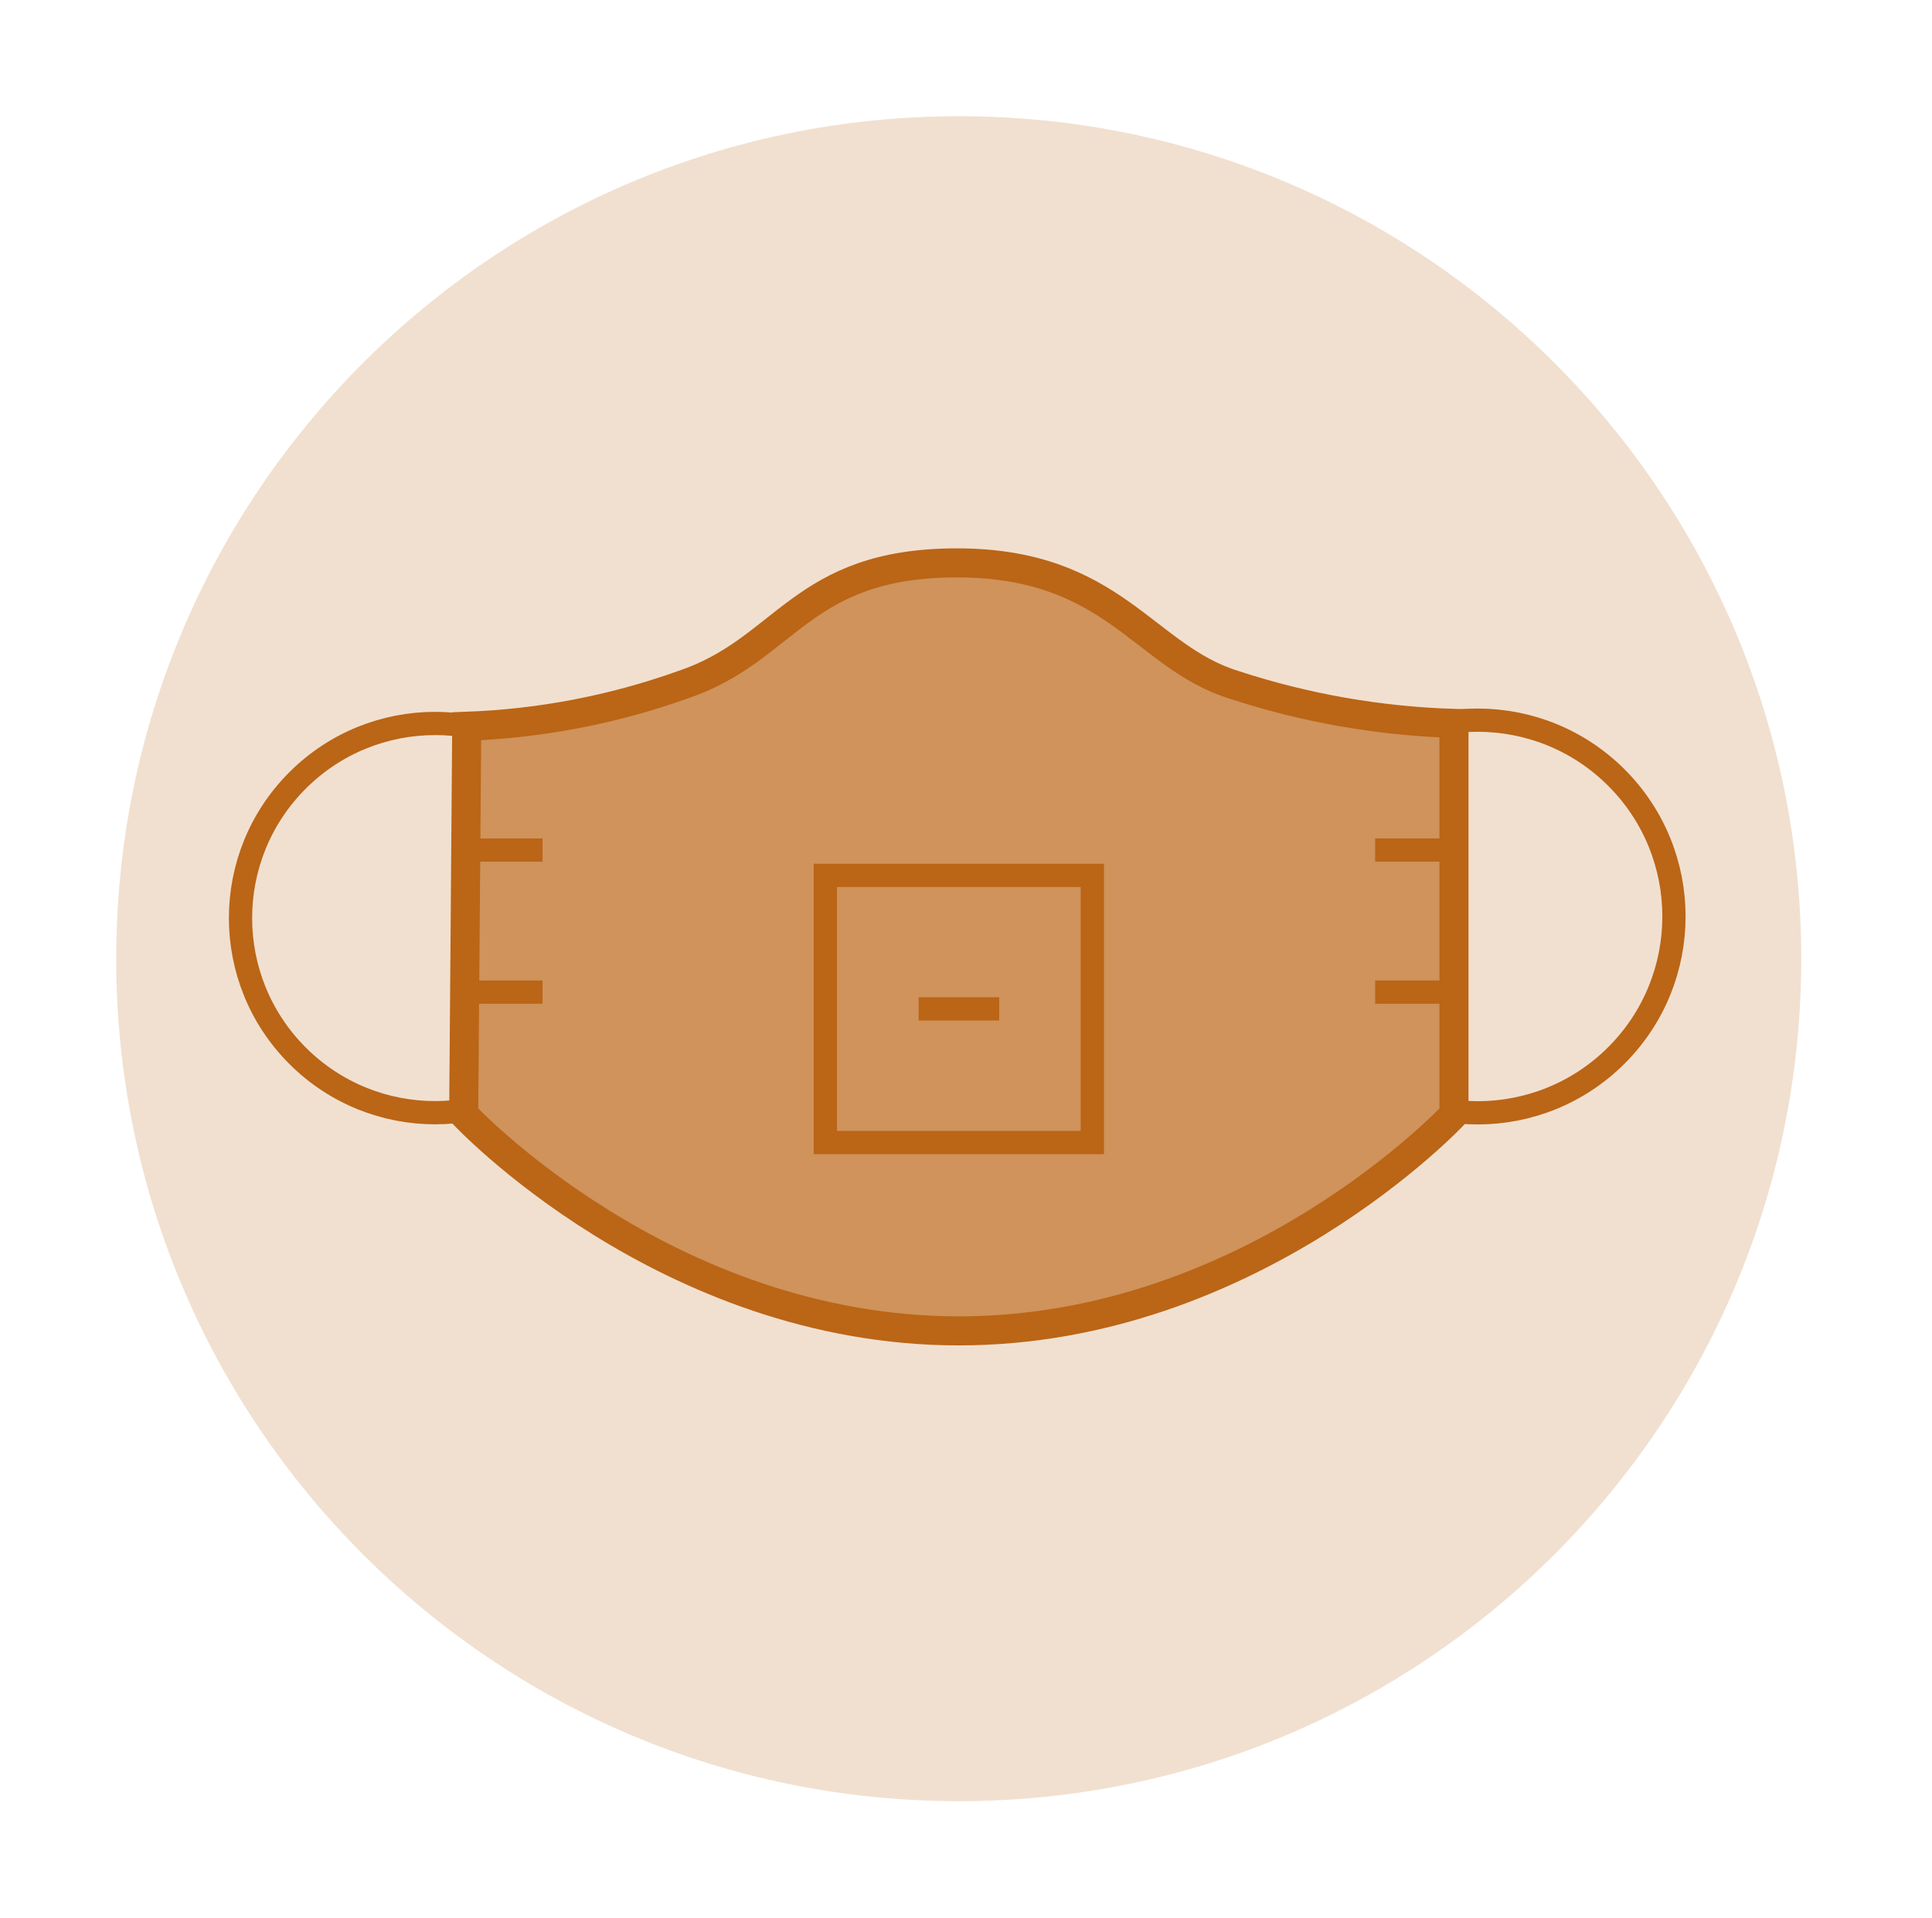
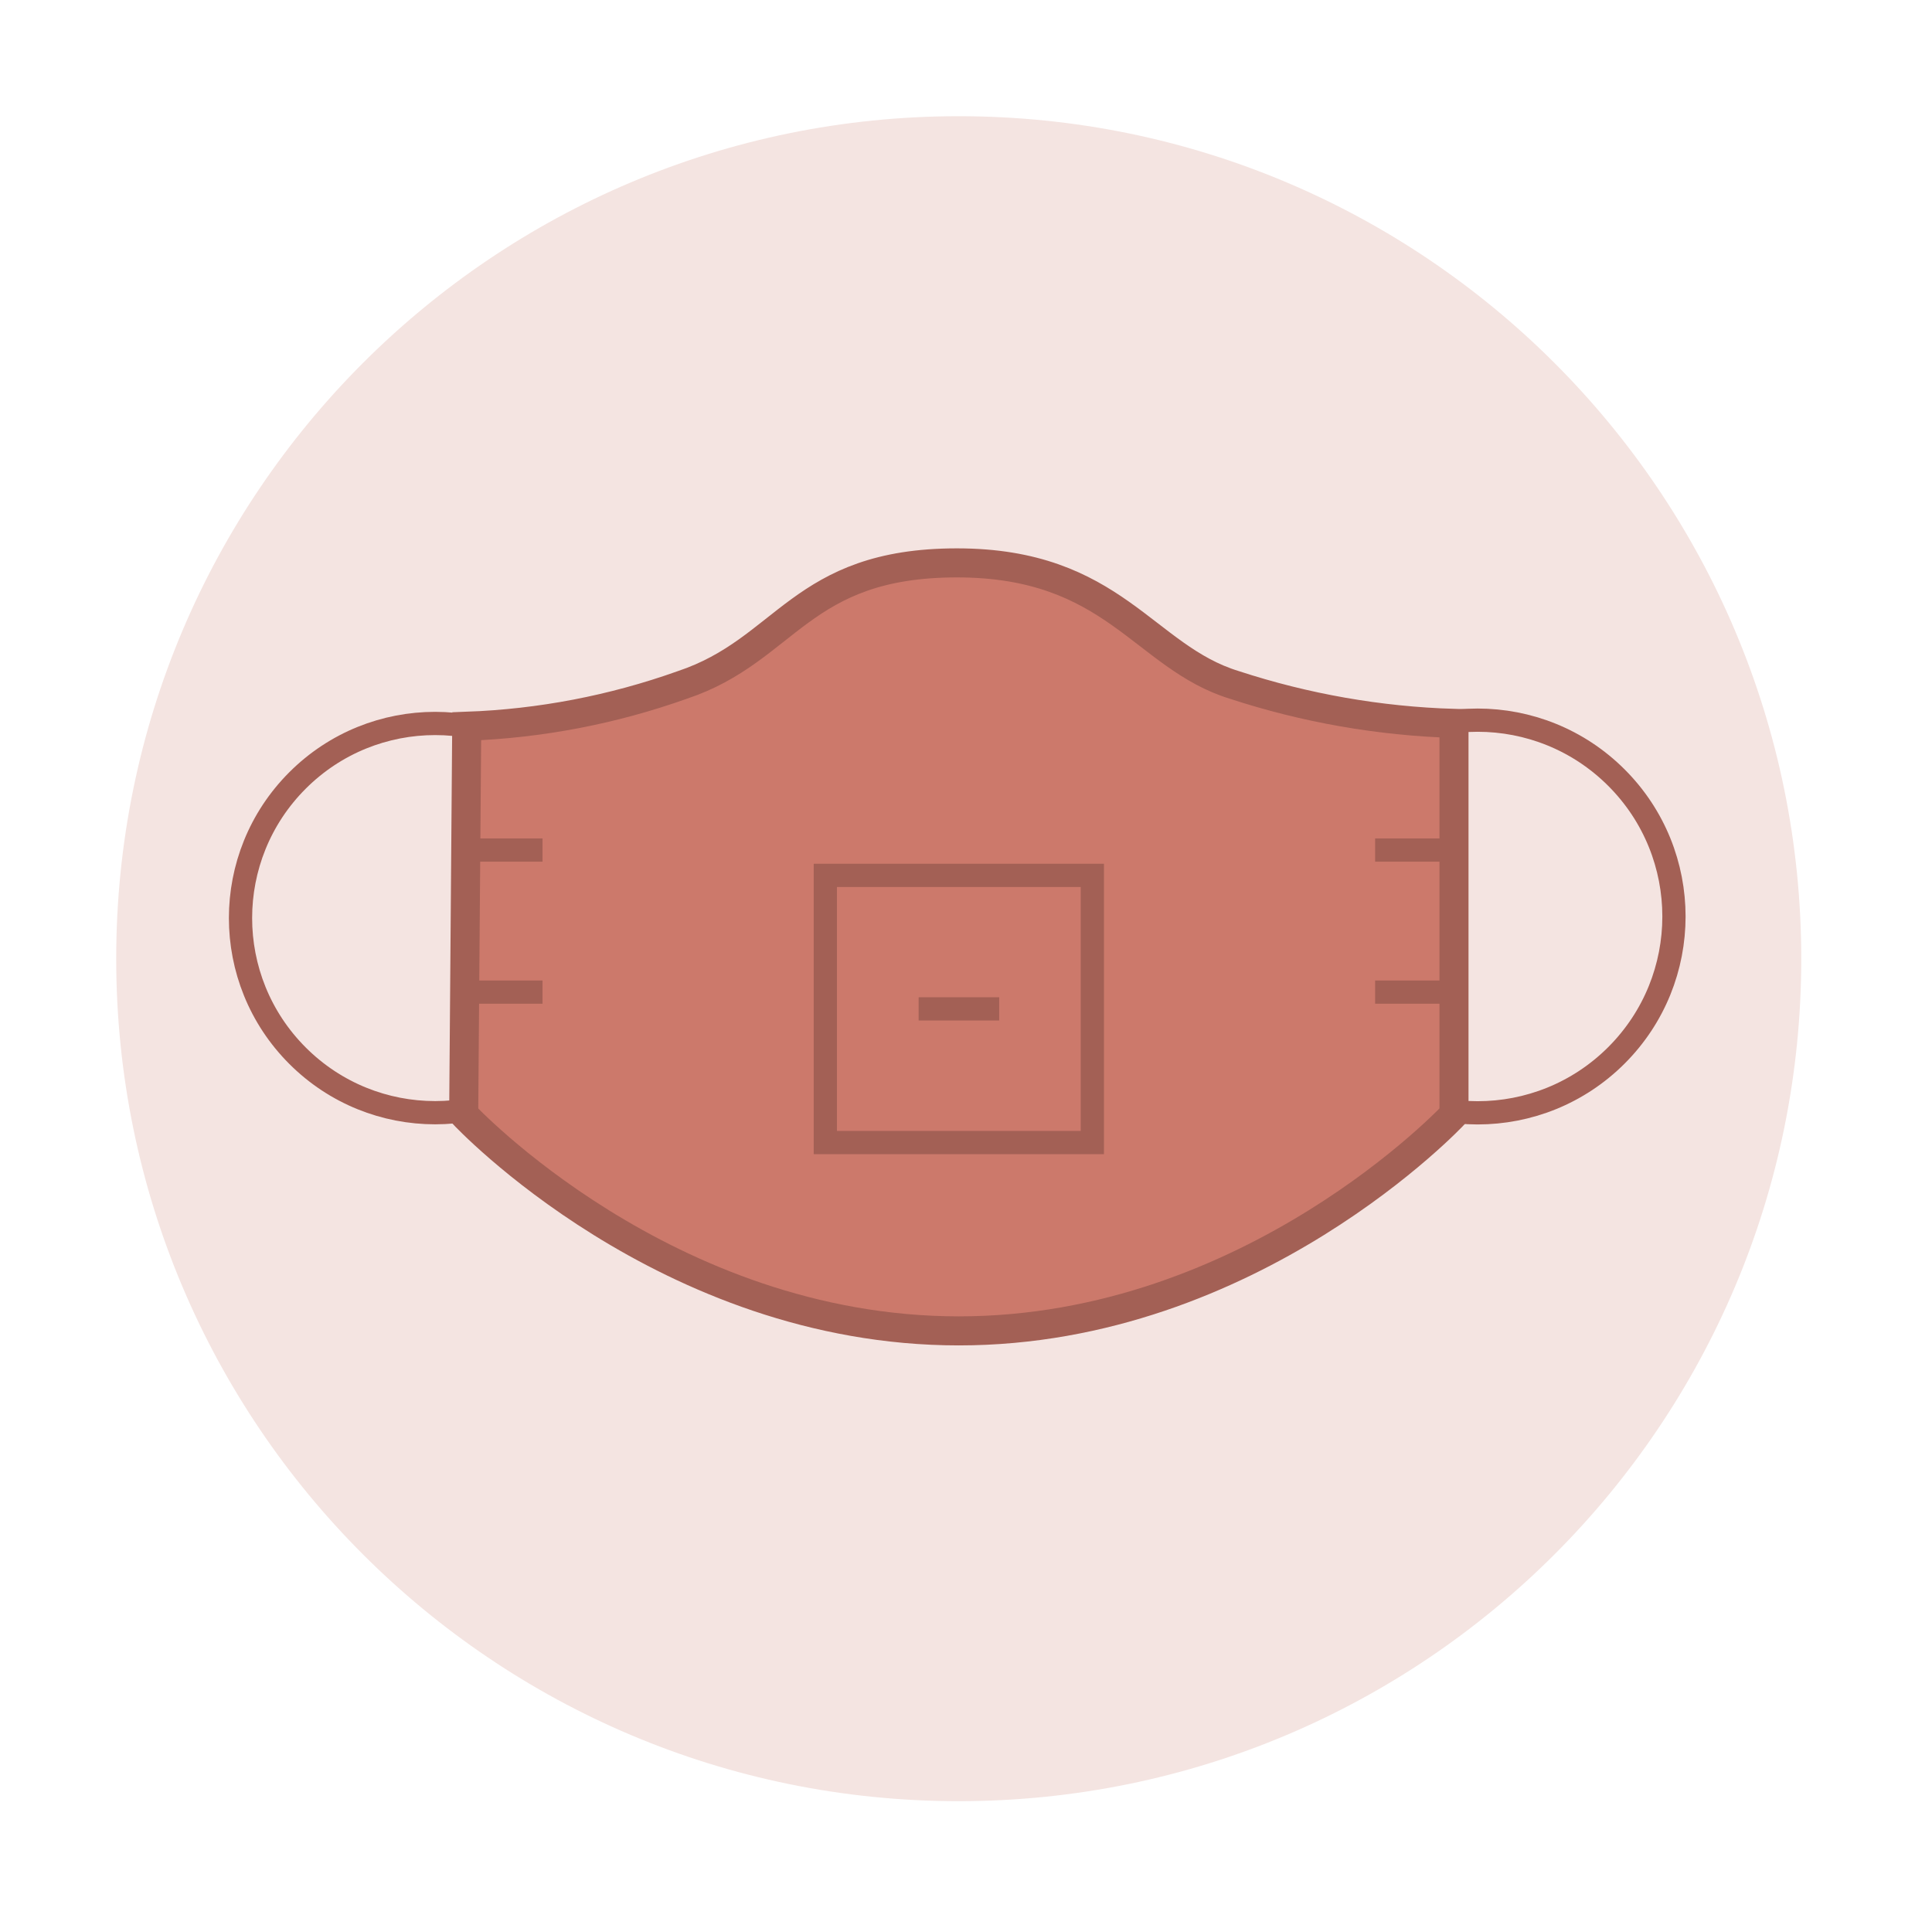
<svg xmlns="http://www.w3.org/2000/svg" width="133" height="132" viewBox="0 0 133 132" fill="none">
-   <path d="M66 124C98.032 124 124 98.032 124 66C124 33.968 98.032 8 66 8C33.968 8 8 33.968 8 66C8 98.032 33.968 124 66 124Z" fill="#F1E0D0" />
-   <path d="M39.43 72.678C44.662 67.446 44.662 58.962 39.43 53.73C34.197 48.498 25.714 48.498 20.481 53.73C15.249 58.962 15.249 67.446 20.481 72.678C25.714 77.911 34.197 77.911 39.43 72.678Z" stroke="#BB6516" stroke-width="1.6" stroke-miterlimit="10" />
-   <path d="M111.278 72.652C116.556 67.374 116.556 58.816 111.278 53.537C105.999 48.259 97.441 48.259 92.163 53.537C86.884 58.816 86.884 67.374 92.163 72.652C97.441 77.931 105.999 77.931 111.278 72.652Z" stroke="#BB6516" stroke-width="1.6" stroke-miterlimit="10" />
-   <path d="M84.977 47.154C78.723 45.24 76.691 38.751 65.876 38.751C55.06 38.751 54.181 44.755 46.971 47.154C42.199 48.856 37.194 49.816 32.13 49.999L31.921 76.717C31.921 76.717 45.817 91.623 66.007 91.623C86.196 91.623 100.093 76.717 100.093 76.717V49.802C94.954 49.645 89.863 48.753 84.977 47.154Z" fill="#CF935B" stroke="#BB6516" stroke-width="2" stroke-miterlimit="10" />
-   <path d="M75.197 60.264H56.816V78.657H75.197V60.264Z" fill="#CF935B" stroke="#BB6516" stroke-width="1.6" stroke-miterlimit="10" />
-   <path d="M31.789 58.521H37.348" stroke="#BB6516" stroke-width="1.6" stroke-miterlimit="10" />
-   <path d="M31.789 68.301H37.348" stroke="#BB6516" stroke-width="1.6" stroke-miterlimit="10" />
-   <path d="M100.224 58.521H94.665" stroke="#BB6516" stroke-width="1.6" stroke-miterlimit="10" />
-   <path d="M68.786 69.455H63.24" stroke="#BB6516" stroke-width="1.6" stroke-miterlimit="10" />
-   <path d="M100.224 68.301H94.665" stroke="#BB6516" stroke-width="1.6" stroke-miterlimit="10" />
+   <path d="M66 124C98.032 124 124 98.032 124 66C124 33.968 98.032 8 66 8C33.968 8 8 33.968 8 66C8 98.032 33.968 124 66 124Z" fill="#F4E4E1" />
+   <path d="M39.43 72.678C44.662 67.446 44.662 58.962 39.43 53.73C34.197 48.498 25.714 48.498 20.481 53.73C15.249 58.962 15.249 67.446 20.481 72.678C25.714 77.911 34.197 77.911 39.43 72.678Z" stroke="#A36055" stroke-width="1.6" stroke-miterlimit="10" />
+   <path d="M111.278 72.652C116.556 67.374 116.556 58.816 111.278 53.537C105.999 48.259 97.441 48.259 92.163 53.537C86.884 58.816 86.884 67.374 92.163 72.652C97.441 77.931 105.999 77.931 111.278 72.652Z" stroke="#A36055" stroke-width="1.6" stroke-miterlimit="10" />
+   <path d="M84.977 47.154C78.723 45.24 76.691 38.751 65.876 38.751C55.06 38.751 54.181 44.755 46.971 47.154C42.199 48.856 37.194 49.816 32.13 49.999L31.921 76.717C31.921 76.717 45.817 91.623 66.007 91.623C86.196 91.623 100.093 76.717 100.093 76.717V49.802C94.954 49.645 89.863 48.753 84.977 47.154Z" fill="#CC796B" stroke="#A36055" stroke-width="2" stroke-miterlimit="10" />
+   <path d="M75.197 60.264H56.816V78.657H75.197V60.264Z" fill="#CC796B" stroke="#A36055" stroke-width="1.6" stroke-miterlimit="10" />
+   <path d="M31.789 58.521H37.348" stroke="#A36055" stroke-width="1.6" stroke-miterlimit="10" />
+   <path d="M31.789 68.301H37.348" stroke="#A36055" stroke-width="1.6" stroke-miterlimit="10" />
+   <path d="M100.224 58.521H94.665" stroke="#A36055" stroke-width="1.6" stroke-miterlimit="10" />
+   <path d="M68.786 69.455H63.24" stroke="#A36055" stroke-width="1.6" stroke-miterlimit="10" />
+   <path d="M100.224 68.301H94.665" stroke="#A36055" stroke-width="1.6" stroke-miterlimit="10" />
</svg>
